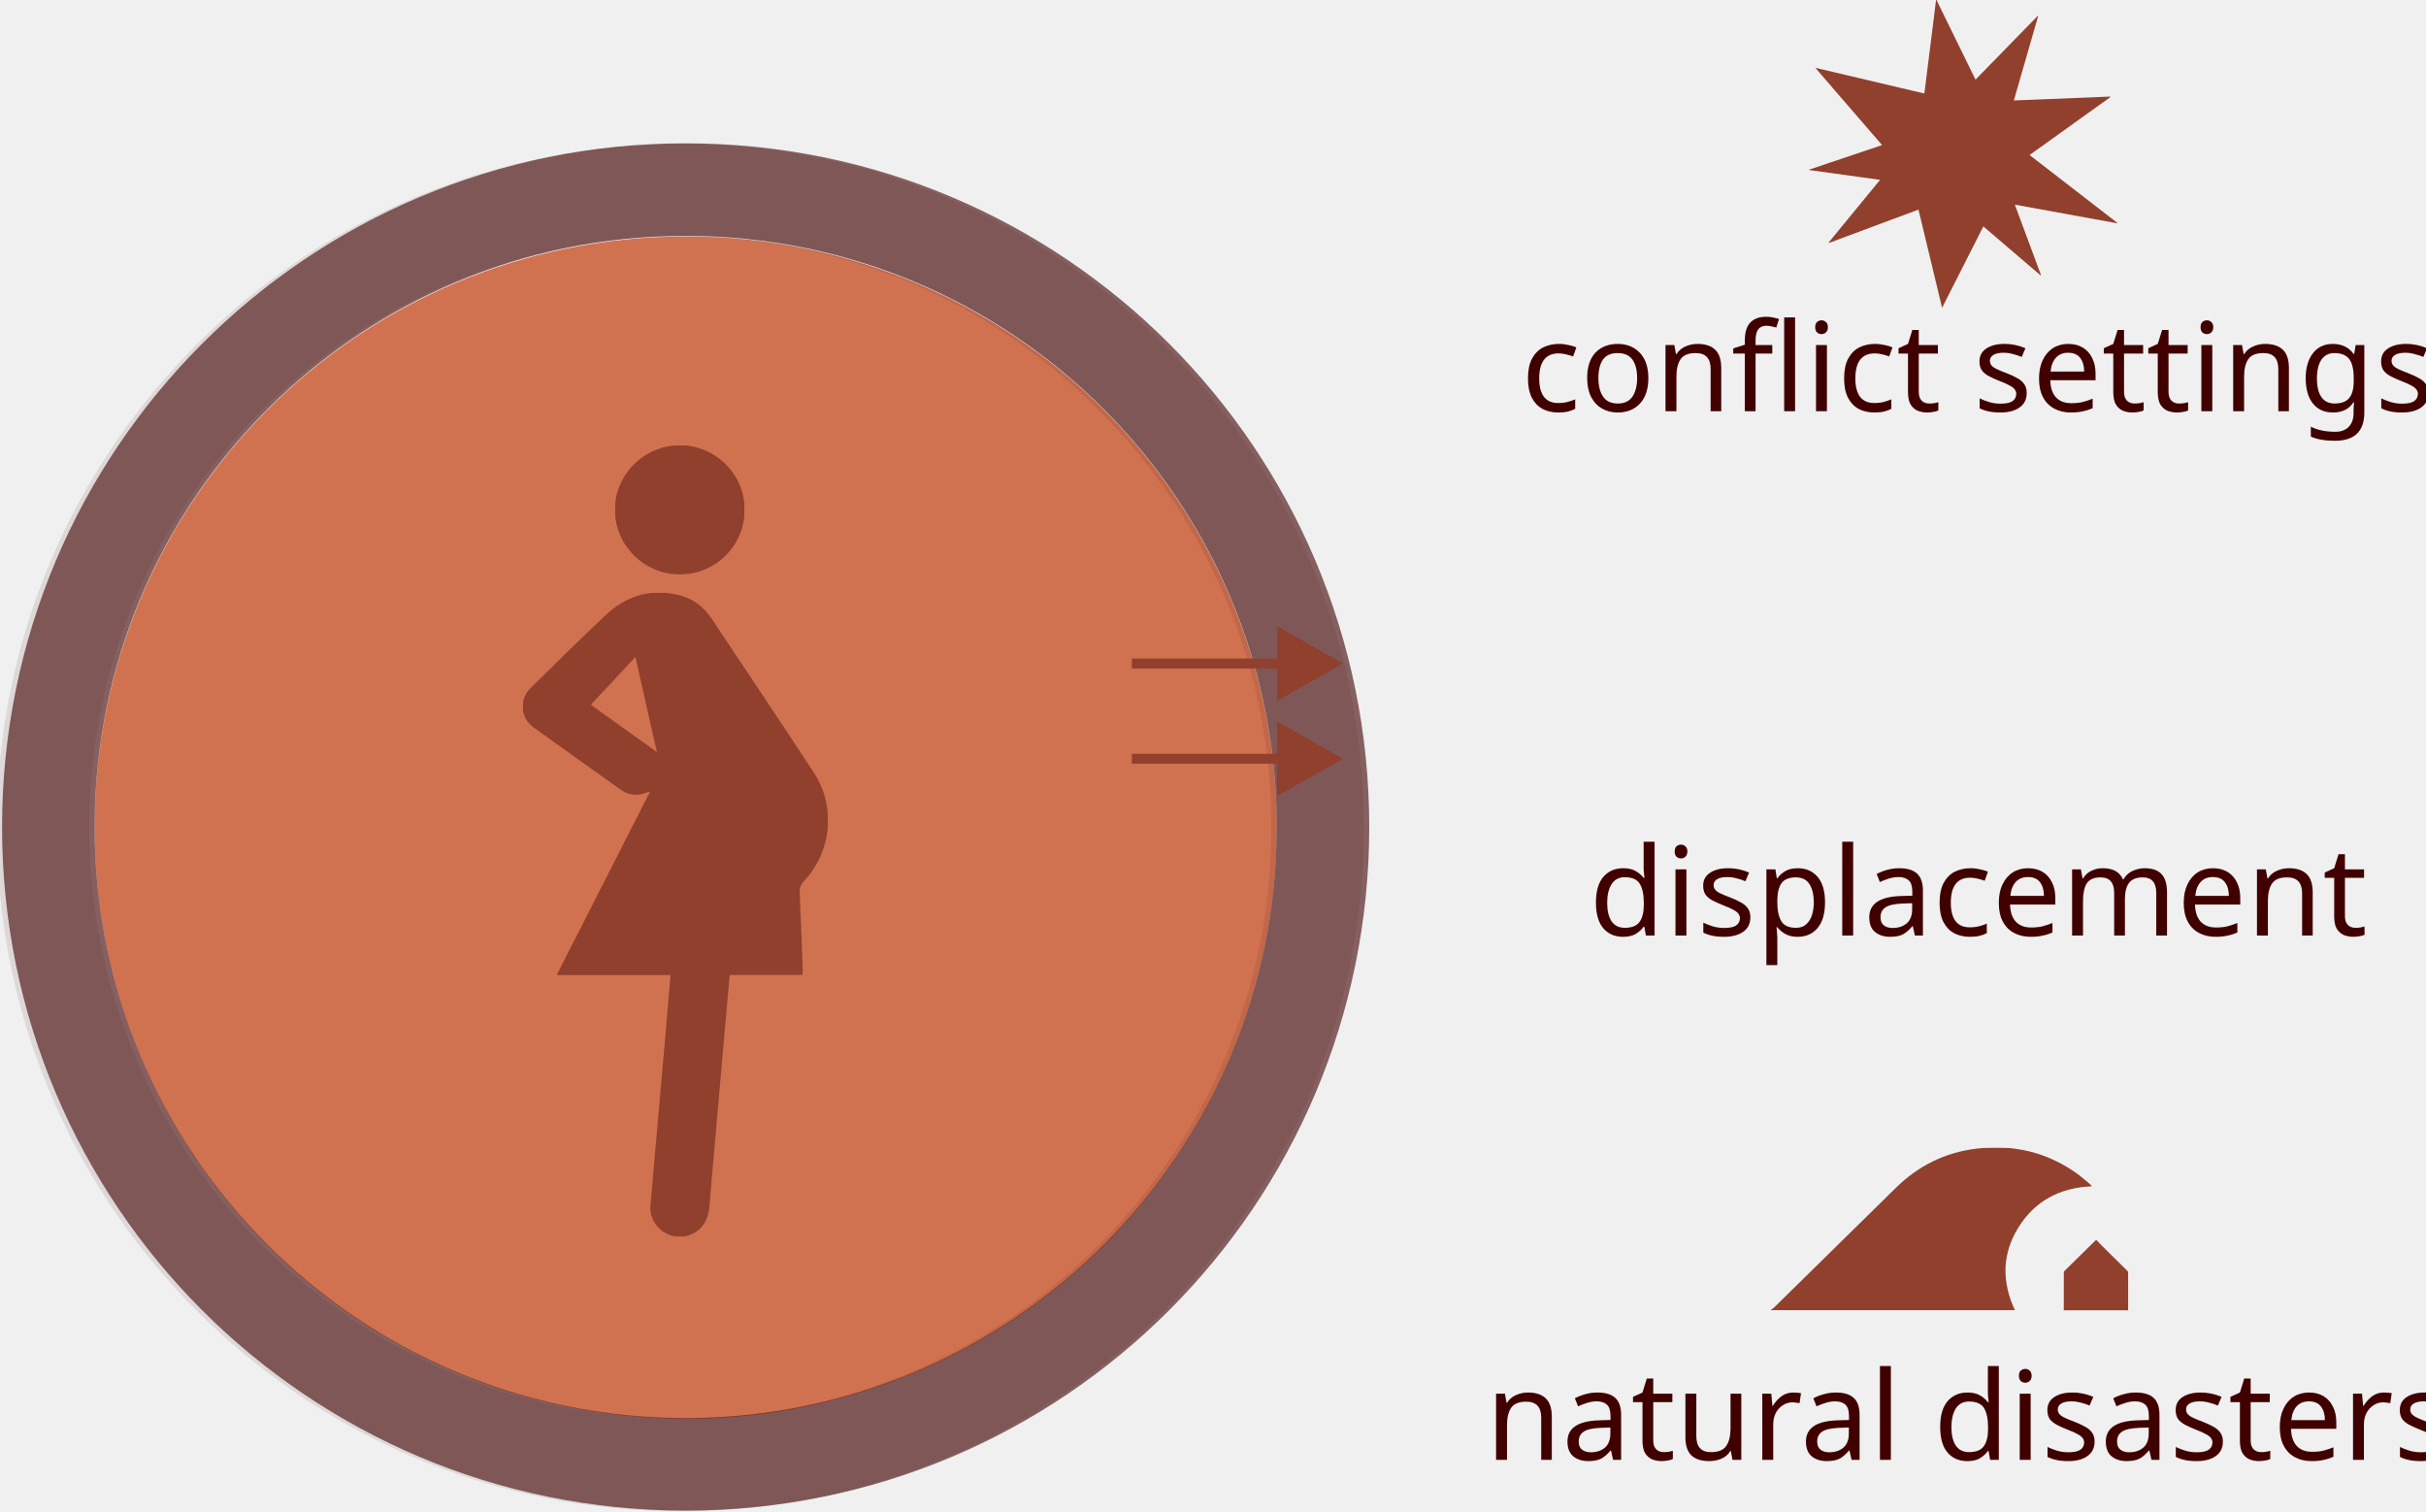
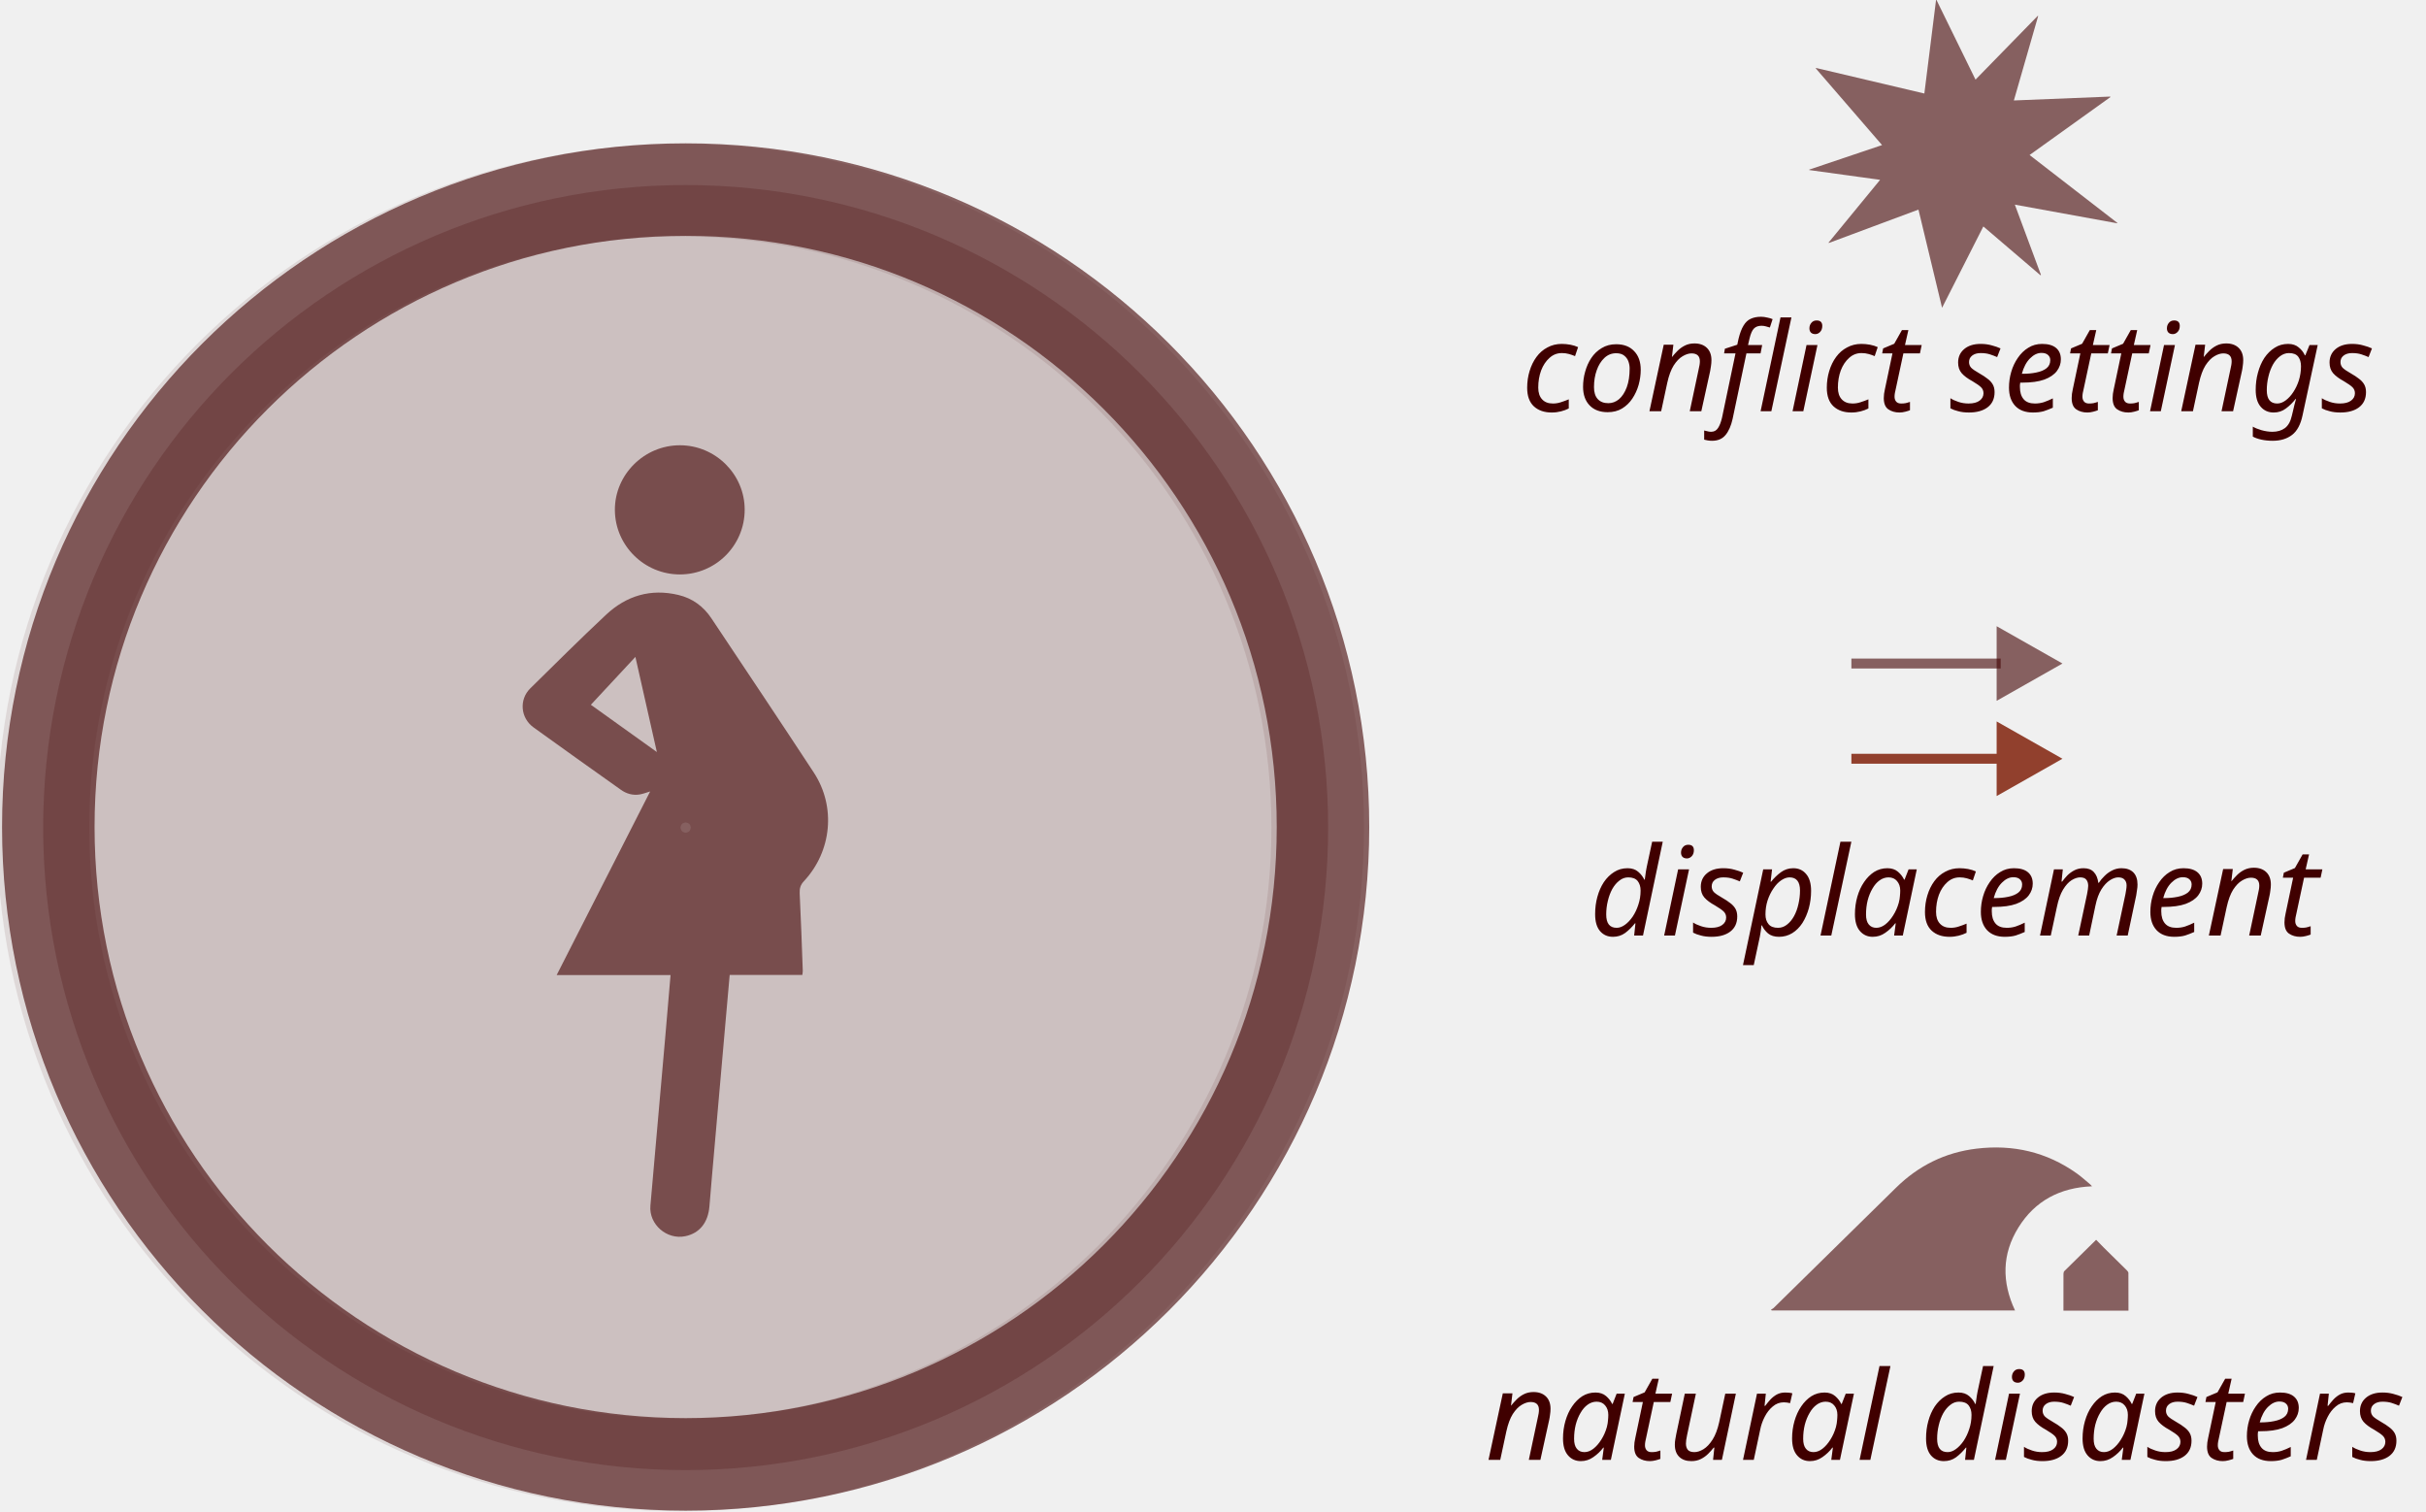
<svg xmlns="http://www.w3.org/2000/svg" version="1.1" id="Capa_1" x="0px" y="0px" width="236px" height="147px" viewBox="0 0 236 147" enable-background="new 0 0 236 147" xml:space="preserve">
-   <circle data-17-bottom="stroke-dashoffset: 390; stroke-dasharray: 390;" data--83-bottom="stroke-dashoffset: 390; stroke-dasharray: 507;" class="circle-1" fill="none" stroke="#D07250" stroke-width="53" stroke-miterlimit="10" cx="66.7" cy="80.5" r="31" />
-   <circle data-50-bottom="stroke-dashoffset: 390; stroke-dasharray: 390;" data--50-bottom="stroke-dashoffset: 390; stroke-dasharray: 624;" class="circle-2" opacity="0.6" fill="none" stroke="#400000" stroke-width="9" stroke-miterlimit="10" cx="66.7" cy="80.442" r="62" />
-   <circle data-100-bottom="stroke-dashoffset: 390; stroke-dasharray: 390;" data-bottom="stroke-dashoffset: 390; stroke-dasharray: 800;" class="circle-3" opacity="0.1" fill="none" stroke="#400000" stroke-width="9" stroke-miterlimit="10" cx="66.183" cy="80.5" r="62" />
-   <path id="Fill-1" display="none" fill="#D07250" d="M90.391,132.603c-7.543,3.48-15.611,5.243-23.986,5.243  c-12.242,0-23.915-3.806-33.771-11.002l33.771-46.328V23.04c31.63,0,57.369,25.745,57.369,57.403  C123.773,102.771,110.673,123.246,90.391,132.603z" />
-   <path id="Fill-3" display="none" fill="#400000" fill-opacity="0.504" d="M94.176,140.811c-8.736,4.031-18.078,6.074-27.772,6.074  c-14.167,0-27.691-4.402-39.102-12.736l5.331-7.305c9.857,7.196,21.529,11.002,33.771,11.002c8.375,0,16.443-1.763,23.986-5.243  c20.283-9.356,33.383-29.831,33.383-52.159c0-31.658-25.739-57.403-57.369-57.403V14c36.617,0,66.404,29.804,66.404,66.443  C132.809,106.287,117.639,129.98,94.176,140.811z" />
-   <path id="Fill-5" display="none" fill="#400000" fill-opacity="0.1" d="M32.633,126.844l-5.331,7.305  C13.037,123.744,3.361,107.797,0.741,90.414C0.244,87.133,0,83.778,0,80.443C0,43.804,29.787,14,66.404,14v9.04  c-31.639,0-57.37,25.745-57.37,57.403c0,2.883,0.217,5.785,0.641,8.623C11.935,104.082,20.301,117.85,32.633,126.844" />
+   <circle class="circle-1" data-300-bottom="stroke-dashoffset:390;" data--150-bottom="stroke-dashoffset:270;" fill="none" stroke="rgba(64,0,0,0.2)" stroke-width="63" stroke-miterlimit="10" cx="66.7" cy="80.5" r="31" />
+   <circle class="circle-2" data-200-bottom="stroke-dashoffset:390;" data--50-bottom="stroke-dashoffset:150;" opacity="0.6" fill="none" stroke="#400000" stroke-width="9" stroke-miterlimit="10" enable-background="new    " cx="66.7" cy="80.442" r="62" />
+   <circle class="circle-3" data-100-bottom="stroke-dashoffset:390;" data-bottom="stroke-dashoffset:0;" opacity="0.1" fill="none" stroke="#400000" stroke-width="9" stroke-miterlimit="10" enable-background="new    " cx="66.183" cy="80.5" r="62" />
+   <path id="Fill-1" display="none" fill="#D07250" d="M90.391,132.604c-7.543,3.479-15.611,5.242-23.986,5.242  c-12.242,0-23.915-3.806-33.771-11.002l33.771-46.328V23.04c31.63,0,57.369,25.745,57.369,57.403  C123.773,102.771,110.673,123.246,90.391,132.604z" />
+   <path id="Fill-3" display="none" fill="#400000" fill-opacity="0.504" d="M94.176,140.811c-8.736,4.031-18.078,6.074-27.772,6.074  c-14.167,0-27.691-4.402-39.102-12.736l5.331-7.305c9.857,7.196,21.529,11.002,33.771,11.002c8.375,0,16.443-1.763,23.986-5.242  c20.283-9.356,33.383-29.832,33.383-52.16c0-31.657-25.739-57.402-57.37-57.402V14c36.617,0,66.405,29.804,66.405,66.443  C132.809,106.287,117.639,129.98,94.176,140.811z" />
+   <path id="Fill-5" display="none" fill="#400000" fill-opacity="0.1" d="M32.633,126.844l-5.331,7.305  C13.037,123.744,3.361,107.797,0.741,90.414C0.244,87.133,0,83.777,0,80.443C0,43.804,29.787,14,66.404,14v9.04  c-31.639,0-57.37,25.745-57.37,57.403c0,2.883,0.217,5.785,0.641,8.623C11.935,104.082,20.301,117.85,32.633,126.844" />
+   <g id="Group-28" transform="translate(0, 4)">
+     <g id="Page-1_2_" transform="translate(72, 0)">
+       <g id="Clip-2_1_">
+ 		</g>
+     </g>
+     <text transform="matrix(1 0 0 1 147.9844 36)" fill="#400000" font-family="'Libre Baskerville'" font-size="12" style="font-style:italic;">conflict settings</text>
+   </g>
+   <path class="boom" id="Fill-1_2_" fill="rgba(64,0,0,0.6)" d="M198.494,26.774c-1.848-1.579-3.693-3.158-5.555-4.748c-1.336,2.634-2.662,5.247-4.015,7.912  c-0.772-3.209-1.53-6.361-2.297-9.55c-2.917,1.086-5.817,2.167-8.718,3.247c-0.01-0.011-0.02-0.023-0.029-0.034  c1.661-2.024,3.322-4.048,5.014-6.108c-2.32-0.321-4.604-0.636-6.888-0.952c-0.003-0.014-0.006-0.027-0.008-0.041  c2.349-0.791,4.697-1.582,7.088-2.388l-6.448-7.461c0.008-0.014,0.014-0.027,0.021-0.041c3.506,0.827,7.013,1.654,10.541,2.486  c0.381-3.05,0.759-6.07,1.137-9.09L188.381,0c1.26,2.571,2.521,5.143,3.796,7.745c2.031-2.081,4.044-4.142,6.056-6.204l0.037,0.022  c-0.783,2.726-1.567,5.451-2.362,8.209c3.149-0.127,6.262-0.253,9.374-0.379c0.007,0.016,0.015,0.032,0.021,0.048  c-2.616,1.875-5.231,3.75-7.866,5.637c2.857,2.21,5.697,4.406,8.537,6.603c-0.006,0.012-0.012,0.025-0.018,0.038  c-3.305-0.602-6.61-1.204-9.953-1.813c0.857,2.306,1.699,4.57,2.54,6.834C198.525,26.751,198.51,26.763,198.494,26.774" />
+   <g id="Group-31" transform="translate(0, 60)">
+     <text transform="matrix(1 0 0 1 154.5957 31)" fill="#400000" font-family="'Libre Baskerville'" font-size="12" style="font-style:italic;">displacement</text>
+   </g>
+   <g id="Group-16" class="arrows">
+     <g id="Page-1_4_" transform="translate(0.100952, 0.912757)">
+       <path id="Fill-1_3_" fill="rgba(64,0,0,0.6)" d="M180.001,64.111h14.523v-0.964h-14.523V64.111z" />
+       <path id="Fill-2" fill="rgba(64,0,0,0.6)" d="M194.131,60v7.257l6.402-3.628L194.131,60z" />
+     </g>
+     <g id="Page-1-Copy" transform="translate(0.100952, 10.17566)">
+       <path id="Fill-1_4_" fill="#91402D" d="M180.001,64.111h14.523v-0.964h-14.523V64.111z" />
+       <path id="Fill-2_1_" fill="#91402D" d="M194.131,60v7.258l6.402-3.629L194.131,60z" />
+     </g>
+   </g>
+   <g id="Group-40" transform="translate(0, 111)">
+     <g id="Page-1_5_" transform="translate(62, 0)">
+       <g id="Group-39" transform="translate(0.280967, 0.510094)">
+         <g id="Group-3_1_">
+           <g id="Clip-2_2_">
+ 				</g>
+           <defs>
+             <filter id="Adobe_OpacityMaskFilter" filterUnits="userSpaceOnUse" x="110.001" y="0.104" width="31.227" height="15.854">
+               <feColorMatrix type="matrix" values="1 0 0 0 0  0 1 0 0 0  0 0 1 0 0  0 0 0 1 0" />
+             </filter>
+           </defs>
+           <mask maskUnits="userSpaceOnUse" x="110.001" y="0.104" width="31.227" height="15.854" id="mask-8">
+             <g filter="url(#Adobe_OpacityMaskFilter)">
+               <path id="path-7" fill="#FFFFFF" d="M125.614,15.959H110V0.104h31.227v15.854H125.614L125.614,15.959z" />
+             </g>
+           </mask>
+           <path id="Fill-1_5_" class="wave" fill="rgba(64,0,0,0.6)" d="M133.739,15.959h-23.672c-0.021-0.027-0.045-0.055-0.065-0.08      c0.081-0.052,0.18-0.086,0.245-0.152c3.97-3.896,7.94-7.789,11.902-11.692c2.176-2.146,4.778-3.444,7.838-3.813      c3.559-0.43,6.83,0.326,9.752,2.402c0.461,0.326,0.877,0.711,1.312,1.071c0.06,0.048,0.104,0.11,0.178,0.188      c-3.11,0.127-5.548,1.412-7.155,4.002C132.459,10.478,132.444,13.196,133.739,15.959" />
+         </g>
+         <g id="Group-6_1_" transform="translate(28.39127, 8.978128)">
+           <g id="Clip-5_1_">
+ 				</g>
+           <defs>
+             <filter id="Adobe_OpacityMaskFilter_1_" filterUnits="userSpaceOnUse" x="110.057" y="0.109" width="6.328" height="6.891">
+               <feColorMatrix type="matrix" values="1 0 0 0 0  0 1 0 0 0  0 0 1 0 0  0 0 0 1 0" />
+             </filter>
+           </defs>
+           <mask maskUnits="userSpaceOnUse" x="110.057" y="0.109" width="6.328" height="6.891" id="mask-10">
+             <g filter="url(#Adobe_OpacityMaskFilter_1_)">
+               <path id="path-9" fill="#FFFFFF" d="M116.384,7V0.109h-6.327V7H116.384L116.384,7z" />
+             </g>
+           </mask>
+           <path class="house" id="Fill-4_1_" fill="rgba(64,0,0,0.6)" d="M112.52,7h-2.462V6.613c0-1.063-0.004-2.125,0.003-3.187      c0.001-0.095,0.026-0.217,0.089-0.278c1.011-1.004,2.029-2.002,3.088-3.039c0.262,0.268,0.506,0.522,0.756,0.771      c0.746,0.736,1.495,1.467,2.238,2.205c0.068,0.067,0.146,0.168,0.146,0.254c0.01,1.213,0.006,2.427,0.006,3.66h-2.451" />
+         </g>
+       </g>
+     </g>
+     <text transform="matrix(1 0 0 1 144.5215 31)" fill="#400000" font-family="'Libre Baskerville'" font-size="12" style="font-style:italic;">natural disasters</text>
+   </g>
  <g id="Group-38" transform="translate(50.84307, 29.09733)">
    <g id="Page-1_1_">
      <g id="Group-3" transform="translate(0, 14.33521)">
        <g id="Clip-2">
			</g>
        <defs>
-           <filter id="Adobe_OpacityMaskFilter" filterUnits="userSpaceOnUse" x="0" y="14.208" width="29.711" height="62.666">
+           <filter id="Adobe_OpacityMaskFilter_2_" filterUnits="userSpaceOnUse" x="0.001" y="14.209" width="29.711" height="62.664">
            <feColorMatrix type="matrix" values="1 0 0 0 0  0 1 0 0 0  0 0 1 0 0  0 0 0 1 0" />
          </filter>
        </defs>
-         <mask maskUnits="userSpaceOnUse" x="0" y="14.208" width="29.711" height="62.666" id="mask-2">
-           <g filter="url(#Adobe_OpacityMaskFilter)">
-             <path id="path-1" fill="#FFFFFF" d="M0,76.872h29.711V14.208H0V76.872L0,76.872z" />
+         <mask maskUnits="userSpaceOnUse" x="0.001" y="14.209" width="29.711" height="62.664" id="mask-2_2_">
+           <g filter="url(#Adobe_OpacityMaskFilter_2_)">
+             <path id="path-1_2_" fill="#FFFFFF" d="M0,76.872h29.711V14.208H0V76.872L0,76.872z" />
          </g>
        </mask>
-         <path id="Fill-1_1_" mask="url(#mask-2)" fill="#90402D" d="M6.636,25.122c2.029,1.453,4.196,3.005,6.421,4.598     c-0.69-3.057-1.369-6.063-2.089-9.254C9.466,22.08,8.061,23.59,6.636,25.122 M27.207,51.404H20.14     c-0.155,1.749-0.306,3.447-0.455,5.146c-0.344,3.902-0.688,7.805-1.029,11.707c-0.165,1.881-0.333,3.76-0.485,5.642     c-0.129,1.59-0.957,2.63-2.356,2.919c-1.791,0.369-3.544-1.15-3.387-2.967c0.468-5.41,0.954-10.82,1.429-16.23     c0.181-2.053,0.352-4.107,0.531-6.207H3.309c3.047-5.985,6.054-11.891,9.093-17.859c-0.388,0.113-0.7,0.24-1.024,0.292     c-0.666,0.106-1.278-0.069-1.824-0.458c-2.836-2.02-5.681-4.027-8.5-6.07c-1.273-0.922-1.411-2.708-0.31-3.793     c2.442-2.404,4.872-4.823,7.374-7.165c1.975-1.847,4.34-2.561,7.026-1.923c1.36,0.323,2.436,1.104,3.208,2.261     c3.332,4.999,6.676,9.991,9.97,15.015c2.175,3.317,1.754,7.658-0.96,10.566c-0.333,0.357-0.436,0.703-0.412,1.188     c0.126,2.508,0.207,5.017,0.3,7.525C27.255,51.11,27.226,51.232,27.207,51.404" />
+         <path id="Fill-1_1_" fill="rgba(64,0,0,0.6)" d="M6.636,25.122c2.029,1.453,4.196,3.005,6.421,4.598     c-0.69-3.057-1.369-6.063-2.089-9.254C9.466,22.08,8.061,23.59,6.636,25.122 M27.207,51.403H20.14     c-0.155,1.75-0.306,3.447-0.455,5.146c-0.344,3.902-0.688,7.805-1.029,11.707c-0.165,1.881-0.333,3.76-0.485,5.643     c-0.129,1.59-0.957,2.629-2.356,2.918c-1.791,0.369-3.544-1.149-3.387-2.967c0.468-5.41,0.954-10.82,1.429-16.229     c0.181-2.054,0.352-4.107,0.531-6.207H3.309c3.047-5.985,6.054-11.892,9.093-17.859c-0.388,0.113-0.7,0.24-1.024,0.292     c-0.666,0.106-1.278-0.068-1.824-0.458c-2.836-2.02-5.681-4.027-8.5-6.07c-1.273-0.922-1.411-2.708-0.31-3.793     c2.442-2.404,4.872-4.823,7.374-7.165c1.975-1.847,4.34-2.561,7.026-1.923c1.36,0.323,2.436,1.104,3.208,2.261     c3.332,4.999,6.676,9.991,9.97,15.015c2.175,3.316,1.754,7.658-0.96,10.566c-0.333,0.356-0.436,0.703-0.412,1.188     c0.126,2.508,0.207,5.018,0.3,7.525C27.255,51.11,27.226,51.232,27.207,51.403" />
      </g>
      <g id="Group-6" transform="translate(8.802274, 0.007057)">
        <g id="Clip-5">
			</g>
        <defs>
-           <filter id="Adobe_OpacityMaskFilter_1_" filterUnits="userSpaceOnUse" x="0.17" y="14.207" width="12.628" height="12.565">
+           <filter id="Adobe_OpacityMaskFilter_3_" filterUnits="userSpaceOnUse" x="0.17" y="14.207" width="12.627" height="12.565">
            <feColorMatrix type="matrix" values="1 0 0 0 0  0 1 0 0 0  0 0 1 0 0  0 0 0 1 0" />
          </filter>
        </defs>
-         <mask maskUnits="userSpaceOnUse" x="0.17" y="14.207" width="12.628" height="12.565" id="mask-4">
-           <g filter="url(#Adobe_OpacityMaskFilter_1_)">
-             <path id="path-3" fill="#FFFFFF" d="M12.798,14.207H0.17v12.565h12.628V14.207L12.798,14.207z" />
+         <mask maskUnits="userSpaceOnUse" x="0.17" y="14.207" width="12.627" height="12.565" id="mask-4_2_">
+           <g filter="url(#Adobe_OpacityMaskFilter_3_)">
+             <path id="path-3_2_" fill="#FFFFFF" d="M12.798,14.207H0.17v12.565h12.628V14.207L12.798,14.207z" />
          </g>
        </mask>
-         <path id="Fill-4" mask="url(#mask-4)" fill="#90402D" d="M6.505,26.772c-3.475,0.007-6.326-2.818-6.335-6.28     c-0.01-3.439,2.863-6.29,6.333-6.285c3.456,0.005,6.291,2.824,6.294,6.257C12.801,23.945,9.989,26.764,6.505,26.772" />
+         <path id="Fill-4" fill="rgba(64,0,0,0.6)" d="M6.505,26.772c-3.475,0.007-6.326-2.818-6.335-6.28     c-0.01-3.439,2.863-6.29,6.333-6.285c3.456,0.005,6.291,2.824,6.294,6.257C12.801,23.945,9.989,26.764,6.505,26.772" />
      </g>
    </g>
  </g>
-   <g id="Group-28" transform="translate(0, 4)">
-     <g id="Page-1_2_" transform="translate(72, 0)">
-       <g id="Clip-2_1_">
- 		</g>
-     </g>
-     <text transform="matrix(1 0 0 1 147.9844 36)" fill="#400000" font-family="'Arial-ItalicMT'" font-size="12">conflict settings</text>
-   </g>
-   <path class="boom" id="Fill-1_2_" fill="#91402D" d="M198.494,26.774c-1.847-1.579-3.693-3.158-5.555-4.748c-1.336,2.634-2.662,5.247-4.014,7.912  c-0.772-3.209-1.53-6.361-2.297-9.55c-2.917,1.086-5.817,2.167-8.718,3.247c-0.01-0.011-0.02-0.023-0.029-0.034  c1.661-2.024,3.322-4.048,5.013-6.108c-2.32-0.321-4.604-0.636-6.887-0.952c-0.003-0.014-0.006-0.027-0.008-0.041  c2.349-0.791,4.697-1.582,7.088-2.388l-6.448-7.461c0.007-0.014,0.014-0.027,0.021-0.041c3.506,0.827,7.013,1.654,10.541,2.486  c0.381-3.05,0.759-6.07,1.137-9.09L188.381,0c1.26,2.571,2.521,5.143,3.796,7.745c2.031-2.081,4.044-4.142,6.056-6.204l0.037,0.022  c-0.784,2.726-1.568,5.451-2.363,8.209c3.149-0.127,6.262-0.253,9.374-0.379c0.007,0.016,0.015,0.032,0.021,0.048  c-2.616,1.875-5.231,3.75-7.866,5.637c2.857,2.21,5.697,4.406,8.537,6.603c-0.006,0.012-0.012,0.025-0.018,0.038  c-3.305-0.602-6.61-1.204-9.953-1.813c0.857,2.306,1.699,4.57,2.54,6.834C198.525,26.751,198.51,26.763,198.494,26.774" />
-   <g id="Group-31" transform="translate(0, 60)">
-     <g id="Group-16" class="arrows">
-       <g id="Page-1_4_" transform="translate(0.100952, 0.912757)">
-         <path id="Fill-1_3_" fill="#91402D" d="M110.001,4.111h14.523V3.147h-14.523V4.111z" />
-         <path id="Fill-2" fill="#91402D" d="M124.131,0v7.257l6.403-3.628L124.131,0z" />
-       </g>
-       <g id="Page-1-Copy" transform="translate(0.100952, 10.17566)">
-         <path id="Fill-1_4_" fill="#91402D" d="M110.001,4.111h14.523V3.147h-14.523V4.111z" />
-         <path id="Fill-2_1_" fill="#91402D" d="M124.131,0v7.258l6.403-3.629L124.131,0z" />
-       </g>
-     </g>
-     <text transform="matrix(1 0 0 1 154.5957 31)" fill="#400000" font-family="'Arial-ItalicMT'" font-size="12">displacement</text>
-   </g>
-   <g id="Group-40" transform="translate(0, 111)">
-     <g id="Page-1_5_" transform="translate(62, 0)">
-       <g id="Group-39" transform="translate(0.280967, 0.510094)">
-         <g id="Group-3_1_" class="wave">
-           <g id="Clip-2_2_">
- 				</g>
-           <defs>
-             <filter id="Adobe_OpacityMaskFilter_2_" filterUnits="userSpaceOnUse" x="110" y="0.104" width="31.227" height="15.854">
-               <feColorMatrix type="matrix" values="1 0 0 0 0  0 1 0 0 0  0 0 1 0 0  0 0 0 1 0" />
-             </filter>
-           </defs>
-           <mask maskUnits="userSpaceOnUse" x="110" y="0.104" width="31.227" height="15.854" id="mask-8">
-             <g filter="url(#Adobe_OpacityMaskFilter_2_)">
-               <path id="path-7" fill="#FFFFFF" d="M125.614,15.958H110V0.104h31.227v15.854H125.614L125.614,15.958z" />
-             </g>
-           </mask>
-           <path id="Fill-1_5_" mask="url(#mask-8)" fill="#91402D" d="M133.739,15.958h-23.672c-0.021-0.027-0.045-0.054-0.066-0.08      c0.082-0.051,0.18-0.086,0.246-0.152c3.969-3.895,7.94-7.789,11.901-11.692c2.177-2.146,4.779-3.444,7.839-3.813      c3.558-0.43,6.83,0.326,9.752,2.402c0.46,0.326,0.877,0.711,1.311,1.071c0.059,0.048,0.105,0.11,0.178,0.188      c-3.111,0.128-5.548,1.412-7.156,4.002C132.459,10.478,132.443,13.196,133.739,15.958" />
-         </g>
-         <g id="Group-6_1_" class="house" transform="translate(28.39127, 8.978128)">
-           <g id="Clip-5_1_">
- 				</g>
-           <defs>
-             <filter id="Adobe_OpacityMaskFilter_3_" filterUnits="userSpaceOnUse" x="110.057" y="0.109" width="6.328" height="6.891">
-               <feColorMatrix type="matrix" values="1 0 0 0 0  0 1 0 0 0  0 0 1 0 0  0 0 0 1 0" />
-             </filter>
-           </defs>
-           <mask maskUnits="userSpaceOnUse" x="110.057" y="0.109" width="6.328" height="6.891" id="mask-10">
-             <g filter="url(#Adobe_OpacityMaskFilter_3_)">
-               <path id="path-9" fill="#FFFFFF" d="M116.384,7V0.109h-6.327V7H116.384L116.384,7z" />
-             </g>
-           </mask>
-           <path id="Fill-4_1_" mask="url(#mask-10)" fill="#91402D" d="M112.52,7h-2.462V6.613c0-1.063-0.003-2.124,0.003-3.186      c0.001-0.095,0.026-0.217,0.089-0.278c1.011-1.005,2.029-2.002,3.088-3.04c0.262,0.268,0.506,0.523,0.756,0.771      c0.746,0.736,1.495,1.467,2.238,2.205c0.068,0.067,0.146,0.168,0.146,0.254c0.01,1.213,0.006,2.426,0.006,3.66h-2.451" />
-         </g>
-       </g>
-     </g>
-     <text transform="matrix(1 0 0 1 144.5215 31)" fill="#400000" font-family="'Arial-ItalicMT'" font-size="12">natural disasters</text>
-   </g>
</svg>
